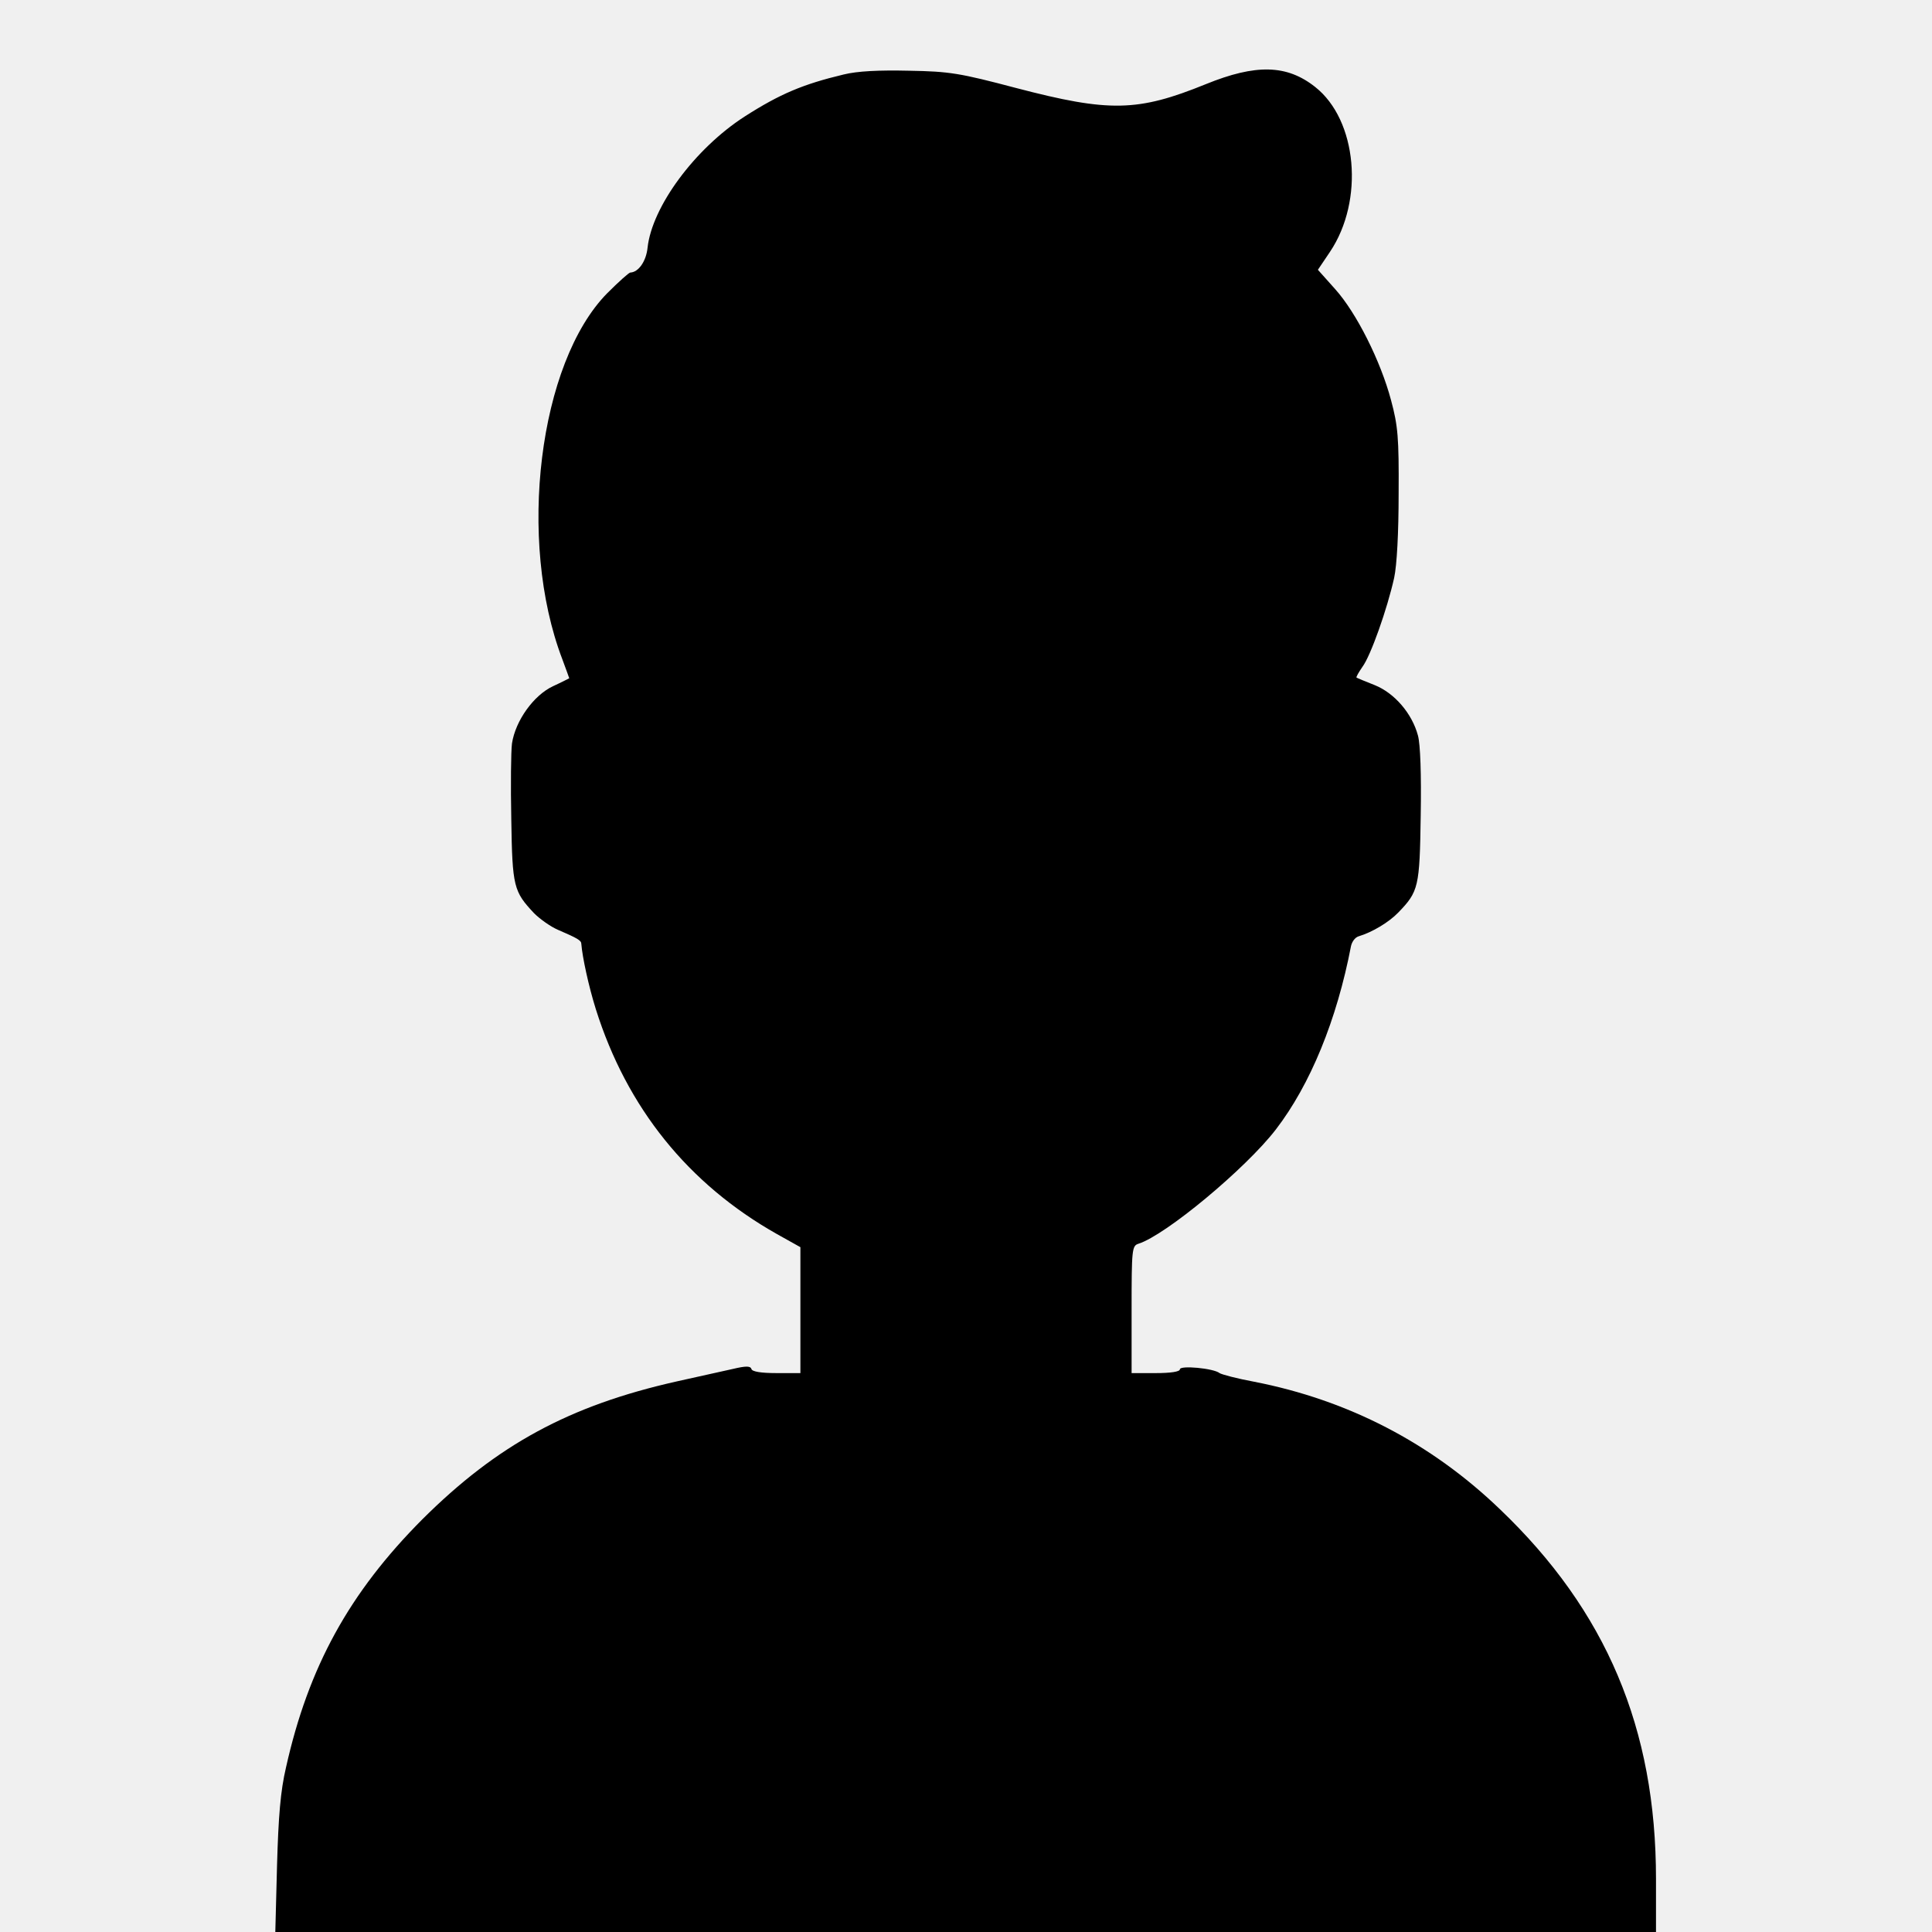
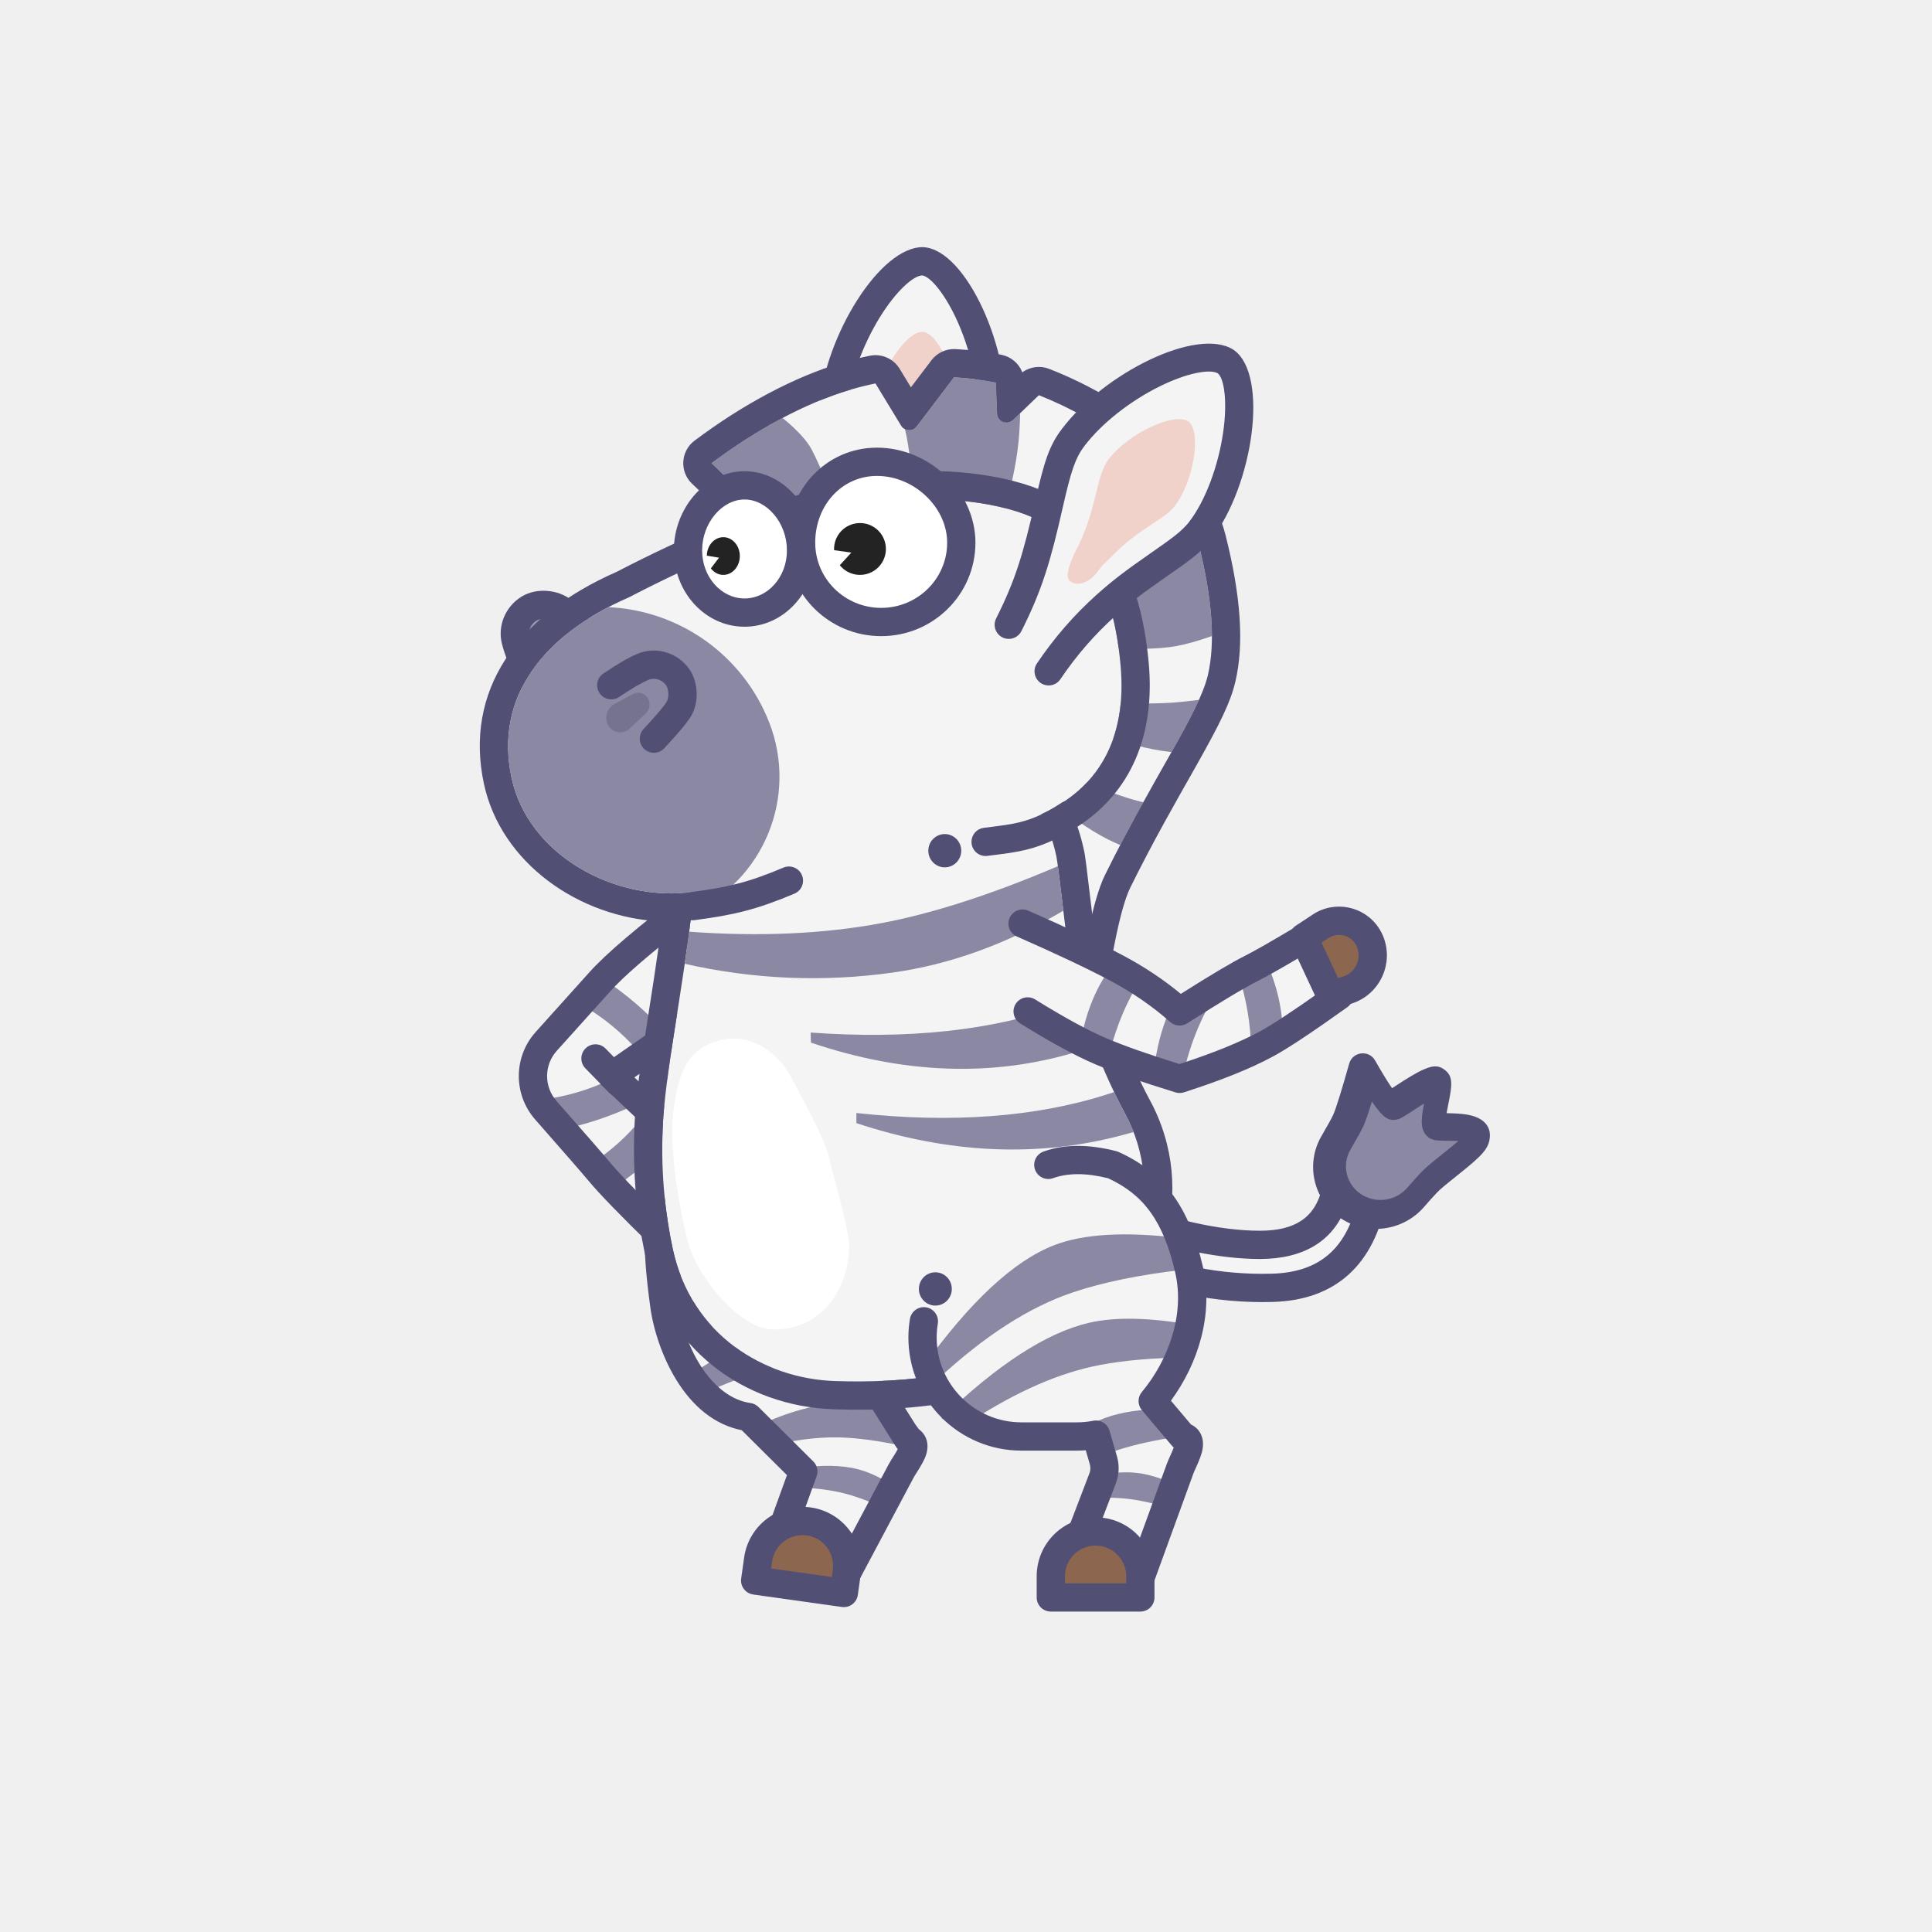
- <svg xmlns="http://www.w3.org/2000/svg" version="1.0" width="560pt" height="560pt" viewBox="0 0 560 560" preserveAspectRatio="xMidYMid meet">
-   <g transform="translate(0,560) scale(0.1,-0.1)" fill="#000000" stroke="none">
-     <path d="M2445 5384 c-117 -28 -184 -56 -287 -122 -144 -93 -268 -261 -281 -380 -4 -39 -26 -71 -50 -72 -4 0 -34 -27 -67 -60 -198 -201 -262 -716 -130 -1061 11 -30 20 -54 20 -55 0 0 -21 -11 -47 -23 -56 -26 -109 -100 -119 -166 -3 -23 -4 -122 -2 -221 3 -195 7 -208 66 -271 17 -17 48 -39 69 -48 58 -25 68 -31 68 -41 3 -38 21 -122 42 -189 90 -286 268 -507 525 -652 l68 -38 0 -182 0 -183 -69 0 c-44 0 -71 4 -73 12 -3 9 -16 9 -54 0 -27 -6 -100 -22 -162 -36 -312 -70 -521 -184 -738 -400 -212 -213 -330 -428 -395 -719 -16 -68 -22 -142 -26 -284 l-5 -193 2001 0 2001 0 0 154 c0 436 -144 777 -453 1072 -200 192 -440 316 -712 369 -49 9 -94 21 -100 25 -17 14 -115 23 -115 11 0 -7 -27 -11 -70 -11 l-70 0 0 184 c0 175 1 185 20 191 79 25 311 218 398 331 100 130 177 318 218 532 3 13 12 25 22 28 40 12 88 41 115 69 59 61 62 74 65 281 2 119 -1 207 -8 232 -17 64 -68 123 -125 146 -28 11 -52 21 -53 22 -2 1 6 15 17 31 24 32 72 168 92 258 8 37 13 131 13 245 1 161 -2 196 -22 270 -30 113 -100 253 -162 322 l-50 56 35 52 c100 149 79 382 -43 478 -82 65 -172 67 -317 8 -197 -80 -279 -82 -550 -11 -163 43 -192 48 -310 50 -87 2 -150 -1 -190 -11z" />
-   </g>
+ <svg xmlns="http://www.w3.org/2000/svg" t="1762861843237" class="icon" viewBox="0 0 1024 1024" version="1.1" p-id="5551" width="512" height="512">
+   <path d="M463.989 317.21c-3.929-52.162-24.414-78.553-21.886-102.405 3.641-34.329 31.244-76.633 48.57-76.266 17.218 1.281 38.358 51.095 34.634 83.618-2.44 21.304-27.493 48.845-30.493 105.564" fill="#F4F4F4" p-id="5552" />
+   <path d="M488.763 145.977c4.416 0.512 12.538 10.277 19.066 25.163 7.268 16.571 11.159 35.59 9.8 49.619-0.085 0.837-0.21 1.708-0.385 2.627-0.984 5.113-2.647 9.498-8.222 22.513-6.186 14.426-9.378 22.72-12.58 33.847-4.313 14.985-6.883 30.513-7.488 47.554a7.493 7.493 0 0 0 14.98 0.532c0.557-15.787 2.93-30.098 6.913-43.94 2.982-10.372 5.994-18.197 11.948-32.086 6.072-14.161 7.9-18.974 9.171-25.585 0.257-1.366 0.457-2.7 0.582-4.014 3.482-35.942-20.185-89.9-43.118-91.203l-0.397-0.012c-22.593-0.082-51.417 46.56-54.724 83.936-0.957 10.814 1.114 19.241 8.297 39.786 9.516 27.231 13.3 41.31 15.367 63.57a7.493 7.493 0 1 0 14.92-1.386c-2.208-23.782-6.254-38.83-16.152-67.134-6.444-18.427-8.217-25.63-7.515-33.517 1.339-15.118 7.93-33.243 17.171-48.193 8.332-13.482 17.465-21.859 22.363-22.078z" fill="#524F75" p-id="5553" />
+   <path d="M474.899 266.799c-1.898-26.522-12.373-39.896-11.014-52.032 1.948-17.468 16.234-39.044 25.143-38.897 8.846 0.612 19.598 25.897 17.608 42.444-1.059 8.831-9.84 19.801-13.969 39.149-0.937 4.411-1.973 6.471-2.285 11.826-0.31 5.352-3.926 12.37-9.798 11.576-2.742-0.37-4.635-5.058-5.684-14.066z" fill="#F0D2CB" p-id="5554" />
+   <path d="M274.697 354.509c-0.864-5.732-1.963-13.045-1.753-19.431 0.21-6.386 4.688-12.193 11.321-14.094 6.629-1.903 13.951 2.031 16.786 6.019 1.888 2.662 4.833 8.941 8.834 18.839" fill="#9D9BB3" p-id="5555" />
+   <path d="M287.152 354.399c-3.739-8.177-5.462-12.423-6.594-16.911-0.779-3.097 0.662-6.589 3.706-8.484 2.428-1.519 7.071-0.994 9.146 0.662 1.928 1.541 6.256 6.496 12.458 14.431a7.493 7.493 0 1 0 11.808-9.226c-6.946-8.886-11.741-14.378-14.91-16.913-6.811-5.44-18.325-6.736-26.447-1.661-8.509 5.317-12.673 15.392-10.292 24.851 1.431 5.682 3.369 10.455 7.493 19.481a7.493 7.493 0 0 0 13.629-6.229z" fill="#524F75" p-id="5556" />
+   <path d="M284.772 357.086l-0.787-11.144a5.854 5.854 0 0 1 4.99-6.204 6.564 6.564 0 0 1 7.156 4.346l3.831 11.044a7.238 7.238 0 0 1-5.839 9.541 8.242 8.242 0 0 1-9.351-7.583z" fill="#75738E" p-id="5557" />
+   <path d="M550.617 209.47c30.902 12.056 74.859 40.001 84.44 77.906 7.523 29.753 9.223 53.278 5.11 70.574-4.823 20.278-28.802 53.698-54.577 105.979-6.196 12.575-12.158 41.682-17.875 87.325l-190.581-40.91c34.054-71.785 51.083-125.974 51.083-162.574 0-36.599-17.028-70.681-51.083-102.248 23.597-17.703 49.259-31.674 72.949-38.79a159.669 159.669 0 0 1 13.931-3.504l13.607 22.376a4.995 4.995 0 0 0 8.247 0.422l19.766-26.03c7.435 0.367 14.888 1.261 22.238 2.747l0.652 16.451a4.995 4.995 0 0 0 8.457 3.402l13.637-13.127z" fill="#F4F4F4" p-id="5558" />
+   <path d="M605.953 425.195a984.786 984.786 0 0 0-12.233 22.713 125.183 125.183 0 0 1-6.414-2.98c-10.048-5.053-21.409-13.047-34.079-23.982l12.96-10.352c16.479 7.275 29.054 11.981 37.721 14.121 0.647 0.162 1.329 0.322 2.046 0.48zM635.467 370.963c-3.524 7.822-8.542 16.986-14.553 27.658a134.454 134.454 0 0 1-5.19-0.682c-11.321-1.731-24.706-5.63-40.143-11.694l9.129-13.849c16.444 0.594 28.787 0.594 37.026 0 3.344-0.242 7.922-0.719 13.732-1.434zM635.484 289.095c4.561 18.447 6.848 34.459 6.863 48.038-7.385 2.567-13.592 4.318-18.617 5.252-10.6 1.968-24.928 1.968-42.993 0l-12.333-30.118c20.635-3.931 36.122-8.055 46.462-12.37 5.774-2.41 12.648-6.012 20.617-10.802zM479.612 227.455a4.99 4.99 0 0 0 6.256-1.426l19.766-26.03c7.435 0.367 14.888 1.261 22.238 2.747l0.652 16.451a4.995 4.995 0 0 0 8.457 3.402l3.706-3.569c-0.132 5.759-0.41 10.762-0.832 15.013-1.226 12.37-4.658 28.197-10.292 47.479l-45.054-8.769c-0.937-20.98-2.528-35.917-4.773-44.816l-0.125-0.482zM415.761 295.394c-8.514-17.268-21.387-33.892-38.627-49.871 12.183-9.141 24.918-17.286 37.648-24.007 7.697 6.341 12.82 11.898 15.375 16.666 4.943 9.233 12.036 27.286 21.277 54.157l-35.673 3.055z" fill="#8A88A2" p-id="5559" />
+   <path d="M550.617 209.47l-13.639 13.13a4.993 4.993 0 0 1-8.457-3.402l-0.652-16.451a149.484 149.484 0 0 0-22.238-2.747L485.868 226.029a4.995 4.995 0 0 1-8.247-0.422l-13.607-22.376a160.119 160.119 0 0 0-13.931 3.504c-23.689 7.116-49.352 21.087-72.949 38.79C411.188 277.089 428.217 311.171 428.217 347.77c0 36.597-17.028 90.789-51.083 162.574l190.581 40.91c5.717-45.643 11.679-74.75 17.875-87.325 25.772-52.284 49.754-85.701 54.577-105.979 4.113-17.296 2.413-40.82-5.11-70.574-9.581-37.905-53.538-65.853-84.44-77.906zM482.804 205.285l10.894-14.348a14.978 14.978 0 0 1 12.673-5.904c8.312 0.412 16.499 1.414 24.466 3.025a14.98 14.98 0 0 1 11.002 9.266 14.985 14.985 0 0 1 14.224-1.816c44.499 17.361 83.806 49.764 93.516 88.194 8.065 31.889 9.93 57.674 5.16 77.717-2.565 10.797-7.97 21.839-20.957 44.876-1.434 2.548-6.791 12.006-7.825 13.841a1565.157 1565.157 0 0 0-8.524 15.258c-6.723 12.216-12.67 23.527-18.407 35.163-5.19 10.527-10.947 38.637-16.449 82.562a14.985 14.985 0 0 1-18.015 12.788l-190.579-40.91c-9.451-2.028-14.536-12.343-10.395-21.074 33.18-69.937 49.637-122.316 49.637-156.15 0-32.116-15.11-62.362-46.285-91.258-6.856-6.354-6.284-17.366 1.194-22.975 25.488-19.119 52.646-33.65 77.637-41.157a175.918 175.918 0 0 1 15.235-3.831 14.988 14.988 0 0 1 15.812 6.893l5.987 9.843z" fill="#524F75" p-id="5560" />
+   <path d="M586.929 641.746c31.737 12.038 58.688 18.055 80.864 18.055s35.55-9.308 40.128-27.918l19.626 2.558c-5.892 31.272-23.614 47.314-53.171 48.13s-58.708-5.302-87.45-18.347v-22.478z" fill="#F4F4F4" p-id="5561" />
+   <path d="M594.422 659.339c26.287 11.249 52.851 16.484 79.752 15.742 23.405-0.647 37.761-11.636 44.199-34.282l-5.19-0.677c-6.898 17.915-22.53 27.166-45.391 27.168-20.747 0-45.178-4.963-73.371-14.836v6.883z m-4.835-24.596c30.952 11.741 57.054 17.565 78.204 17.565 18.887 0 29.144-7.136 32.853-22.216a7.493 7.493 0 0 1 8.244-5.639l19.626 2.558a7.493 7.493 0 0 1 6.396 8.816c-6.529 34.649-27.151 53.318-60.329 54.232-30.713 0.847-60.988-5.505-90.751-19.011a7.5 7.5 0 0 1-4.396-6.823v-22.478c0.002-5.242 5.252-8.864 10.153-7.003z" fill="#524F75" p-id="5562" />
+   <path d="M719.527 567.001c7.815 11.699 12.915 18.237 15.3 19.616 0.862 0.497 21.142-17.146 24.101-15.035 2.225 1.588-3.557 24.049 0 24.259 4.805 0.282 22.848-2.617 22.848 3.209 0 5.829-17.96 19.054-24.336 26.786a230.063 230.063 0 0 0-6.321 8.107 26.324 26.324 0 0 1-34.209 6.986 25.1 25.1 0 0 1-9.975-32.815c3.04-6.181 4.933-10.272 5.677-12.273 1.401-3.749 3.704-13.362 6.916-28.839z" fill="#8A88A2" p-id="5563" />
+   <path d="M722.634 596.817c-1.024 2.25-3.272 6.334-6.863 12.51a17.615 17.615 0 0 0 5.372 23.455 18.842 18.842 0 0 0 24.766-3.277 240.74 240.74 0 0 1 7.098-7.9c2.51-2.642 4.703-4.476 12.151-10.427l0.902-0.722c3.02-2.42 5.162-4.191 6.853-5.697-0.674-0.032-1.389-0.055-2.16-0.075a192.634 192.634 0 0 0-2.62-0.045l-2.508-0.027c-2.133-0.032-3.417-0.085-4.568-0.235-3.979-0.514-6.266-3.269-7.111-6.496-0.377-1.439-0.46-2.902-0.37-4.598 0.107-2.133 0.48-4.591 1.156-8.132l0.057-0.305c-0.155 0.1-0.317 0.197-0.475 0.3-1.886 1.196-7.852 5.098-7.805 5.068a73.653 73.653 0 0 1-2.987 1.851 15.16 15.16 0 0 1-1.573 0.802 8.584 8.584 0 0 1-1.611 0.519c-1.891 0.41-3.739 0.355-5.914-1.114-2.011-1.356-4.331-4.059-7.275-8.422-1.928 6.269-3.417 10.552-4.516 12.967z m46.075-6.768c1.284 0.035 2.448 0.08 3.567 0.147 3.766 0.232 6.786 0.687 9.341 1.581 4.898 1.716 8.422 5.255 8.03 10.839-0.435 6.236-4.196 9.923-16.634 19.886l-0.914 0.732c-6.723 5.375-8.821 7.128-10.637 9.041a221.634 221.634 0 0 0-6.644 7.395 33.822 33.822 0 0 1-44.469 5.884c-14.224-9.596-18.577-28.577-9.945-43.41 3.332-5.732 5.432-9.546 6.176-11.184 1.434-3.152 4.353-12.415 8.517-27.213 1.803-6.399 10.422-7.458 13.719-1.688 3.407 5.964 6.219 10.59 8.417 13.851l0.582 0.857c1.916-1.249 4.798-3.124 6.059-3.924 1.379-0.877 2.647-1.658 3.839-2.37 2.775-1.658 5.1-2.902 7.093-3.741 4.488-1.893 7.623-2.413 11.257 0.582 2.473 2.036 3.05 4.246 3.112 7.041a24.876 24.876 0 0 1-0.287 3.941c-0.27 1.956-0.39 2.587-1.484 8.127a243.312 243.312 0 0 0-0.677 3.589c0.719 0.01 1.354 0.022 1.983 0.037z" fill="#524F75" p-id="5564" />
+   <path d="M464.692 615.229c19.624 12.405 29.551 29.581 32.288 60.458s-17.364 56.151-28.759 66.449l13.089 20.806c6.912 2.52-0.829 11.319-3.832 16.965L446.663 837.887l-39.866-5.605 20.932-52.373-30.993-28.85c-28.685-4.031-48.67-30.553-44.639-59.238 0.401-2.854 1.036-5.665 1.899-8.414" fill="#F4F4F4" p-id="5565" />
+   <path d="M349.944 707.555C379.556 676.516 405.54 658.362 427.897 653.093c22.36-5.266 55.899 0.154 100.619 16.26l-0.991 8.055c-38.292-3.273-69.402-2.664-93.325 1.83-23.925 4.489-49.682 16.38-77.274 35.673l-6.982-7.355z" fill="#8A88A2" p-id="5566" />
+   <path d="M368.436 727.065c27.925-18.608 51.884-28.83 71.88-30.668 22.874-2.107 55.526 6.644 97.959 26.249l-2.1 7.836c-37.467-8.57-68.356-12.295-92.673-11.178-20.432 0.937-42.873 6.87-67.325 17.8-4.647 2.076-11.763-7.361-7.742-10.039zM404.251 754.495c16.877-7.353 31.469-10.952 43.775-10.794 8.149 0.104 17.664 2.089 28.541 5.951 13.412 4.758 17.912 20.477 6.403 17.768-12.765-3.007-24.207-4.809-34.33-5.405-11.421-0.674-23.836 0.534-37.245 3.618-9.192 2.113-15.22-7.617-7.144-11.138zM422.431 778.256c12.974-1.942 23.813-1.768 32.512 0.521 5.952 1.565 12.537 4.705 19.762 9.413 4.836 3.151-2.868 3.433-3.927 6.278-1.011 2.723 4.844 8.136-0.001 5.836-6.733-3.201-13.011-5.708-18.829-7.529-8.369-2.616-17.81-4.044-28.317-4.282-3.645-0.084-0.792-2.492-1.202-4.797-0.44-2.468-3.892-4.857 0-5.44z" fill="#8A88A2" p-id="5567" />
+   <path d="M489.515 676.353c2.025 22.812-10.1 45.572-26.316 60.227a7.49 7.49 0 0 0-1.319 9.547l13.091 20.806c0.256 0.407 0.547 0.788 0.875 1.134-0.295 0.556-0.674 1.224-1.137 1.989-0.253 0.418-0.526 0.857-0.884 1.424l-0.736 1.163c-0.298 0.473-0.53 0.844-0.749 1.204-0.594 0.961-1.063 1.767-1.475 2.544l-28.352 53.343L416.994 826.148l15.832-43.687a7.495 7.495 0 0 0-1.764-7.867L402.016 745.742a7.493 7.493 0 0 0-4.237-2.104c-19.756-2.779-34.833-27.546-38.256-52.825-2.337-17.234-3.126-28.815-2.603-34.187a7.5 7.5 0 0 0-6.731-8.187 7.495 7.495 0 0 0-8.184 6.731c-0.669 6.844 0.183 19.335 2.665 37.654 1.654 12.192 6.486 26.551 13.561 38.176 8.778 14.419 20.478 24.162 34.904 27.042l23.968 23.81-17.349 47.878a7.493 7.493 0 0 0 6.004 9.971l39.866 5.605a7.493 7.493 0 0 0 7.659-3.905l30.817-57.975c0.436-0.826 0.517-0.954 2.409-3.967 0.396-0.628 0.708-1.129 1.008-1.624 2.218-3.651 3.48-6.348 3.93-9.354 0.692-4.601-1.065-8.768-4.869-11.242l-8.765-13.936c17.004-17.442 28.941-42.281 26.635-68.275-2.879-32.435-13.574-52.115-35.746-66.132a7.333 7.333 0 0 0-1.152-0.596C453.559 602.542 440.797 600.748 429.329 603.137a7.493 7.493 0 0 0 3.055 14.672c8.116-1.689 17.71-0.394 28.849 4.102 17.593 11.33 25.822 26.696 28.281 54.442z" fill="#524F75" p-id="5568" />
+   <path d="M363.635 658.531a8.726 8.824 7.992 1 0-2.454 17.476 8.726 8.824 7.992 1 0 2.454-17.476Z" fill="#524F75" p-id="5569" />
+   <path d="M428.622 806.38a23.727 23.727 0 0 1 20.193 26.801L447.252 844.307l-46.992-6.604 1.564-11.13a23.727 23.727 0 0 1 26.798-20.194z" fill="#8C664F" p-id="5570" />
+   <path d="M441.396 832.135a16.234 16.234 0 0 0-32.152-4.519L408.722 831.326l32.152 4.519 0.521-3.71z m-11.731-33.175c17.073 2.399 28.97 18.188 26.571 35.261L454.671 845.35c-0.576 4.096-4.367 6.953-8.463 6.377l-46.992-6.604a7.493 7.493 0 0 1-6.377-8.46L394.404 825.531c2.399-17.073 18.188-28.97 35.261-26.571z" fill="#524F75" p-id="5571" />
+   <path d="M367.459 478.203l10.21 55.011-53.268 36.911 46.57 44.179-20.113 40.98c-16.449-16.054-27.423-27.366-32.928-33.939-4.156-4.963-13.689-15.919-28.602-32.863a27.473 27.473 0 0 1 0.217-36.544c12.932-14.348 22.396-24.873 28.385-31.569 8.287-9.263 24.796-23.32 49.529-42.166z" fill="#F4F4F4" p-id="5572" />
+   <path d="M367.459 478.203l10.21 55.011-53.268 36.911 46.57 44.179-20.113 40.98c-16.449-16.054-27.423-27.366-32.928-33.939-4.156-4.963-13.689-15.919-28.602-32.863a27.473 27.473 0 0 1 0.217-36.544c12.932-14.348 22.396-24.873 28.385-31.569 8.287-9.263 24.796-23.32 49.529-42.166z" fill="#F4F4F4" p-id="5573" />
+   <path d="M317.582 517.382c7.56 4.988 14.264 10.025 20.113 15.108 9.883 8.589 18.287 18.16 25.218 28.707l-13.27 15.83c-3.794-10.922-11.389-21.337-22.785-31.244a118.444 118.444 0 0 0-17.738-12.75c-6.761-3.974 3.244-19.091 8.462-15.65zM336.706 585.648c-9.358 4.226-18.185 7.533-26.484 9.91a144.072 144.072 0 0 1-14.378 3.352c-7.805 1.401-14.643-15.472-6.241-16.489 4.9-0.594 10.025-1.658 15.372-3.189a118.609 118.609 0 0 0 21.049-8.282c6.771-3.439 15.517 12.515 10.682 14.698zM356.145 603.73c-10.297 10.507-20.935 19.326-31.916 26.459-8.1 5.257-3.172-1.359-6.034-4.526-2.96-3.274-14.423-2.65-4.765-8.921 12.665-8.224 23.052-18.267 31.16-30.131l11.556 17.118z" fill="#8A88A2" p-id="5574" />
+   <path d="M323.517 525.364c-5.997 6.706-15.465 17.233-28.405 31.587a19.985 19.985 0 0 0-0.157 26.582c14.955 16.993 24.511 27.973 28.722 33.003 4.448 5.312 12.815 14.054 25.028 26.132l13.112-26.716-42.573-40.388a7.493 7.493 0 0 1 0.889-11.596l49.284-34.149-7.091-38.2c-19.044 14.858-32.024 26.159-38.81 33.747z m12.728 45.67l39.884 37.833a7.488 7.488 0 0 1 1.568 8.736l-20.113 40.98a7.493 7.493 0 0 1-11.961 2.058c-16.621-16.219-27.728-27.665-33.44-34.491-4.103-4.9-13.614-15.827-28.482-32.726a34.963 34.963 0 0 1 0.277-46.51c12.927-14.341 22.383-24.858 28.365-31.547 8.692-9.718 25.48-24.012 50.571-43.13 4.441-3.384 10.889-0.897 11.908 4.593l10.21 55.014a7.5 7.5 0 0 1-3.099 7.525l-45.688 31.664z" fill="#524F75" p-id="5575" />
+   <path d="M333.599 568.69l-12.618-12.925a7.493 7.493 0 0 0-10.725 10.467l12.618 12.925a7.493 7.493 0 0 0 10.725-10.467z" fill="#524F75" p-id="5576" />
+   <path d="M551.976 431.494c29.456-13.197 45.593-39.149 41.934-78.943-4.491-48.817-22.253-81.922-86.555-87.33-42.868-3.604-100.944 13.557-174.23 51.482-44.859 19.551-71.178 52.376-62.009 95.464 8.749 41.125 55.019 66.303 96.718 60.548-0.252 1.993-0.495 4.024-0.729 6.094-5.639 49.609-14.673 90.149-15.874 119.186-1.074 25.995 1.863 47.494 5.277 63.655 9.863 46.402 49.017 69.06 85.876 70.329s82.854-2.835 119.229-25.393c40.65-25.213 57.239-74.772 34.604-116.471-14.234-26.224-26.177-62.037-27.626-68.838-1.586-7.458-7.545-62.019-8.649-67.214-1.773-8.344-4.468-15.882-7.965-22.57z" fill="#F4F4F4" p-id="5577" />
+   <path d="M593.91 352.548c-4.491-48.817-22.253-81.922-86.555-87.33-42.868-3.601-100.944 13.559-174.23 51.485-44.859 19.551-71.178 52.376-62.009 95.464 8.749 41.125 55.019 66.303 96.718 60.548-0.252 1.993-0.495 4.024-0.729 6.094-5.639 49.609-14.673 90.149-15.874 119.186-1.074 25.995 1.863 47.494 5.277 63.655 9.863 46.402 49.017 69.06 85.876 70.329s82.854-2.835 119.229-25.393c40.65-25.213 57.239-74.772 34.604-116.471-14.234-26.224-26.177-62.037-27.626-68.838-1.586-7.458-7.545-62.019-8.649-67.214-1.776-8.344-4.471-15.882-7.967-22.573 29.459-13.195 45.595-39.149 41.937-78.943z m-19.311 98.401c0.614 2.89 0.787 4.296 4.496 35.158 2.355 19.611 3.661 29.728 4.156 32.054 2.16 10.178 15.2 44.664 26.137 64.809 26.134 48.145 8.117 106.588-39.879 136.352-34.699 21.519-78.446 29.329-127.643 27.633-47.961-1.648-89.458-32.513-100.02-82.207-4.456-21.084-6.589-43.193-5.59-67.374 0.41-9.875 1.626-21.062 3.779-35.995 1.194-8.277 6.072-39.449 6.516-42.366a1251.675 1251.675 0 0 0 4.303-30.588c-44.212-1.971-85.489-31.279-94.398-73.141-10.372-48.747 17.071-88.791 70.216-112.116 75.361-38.949 135.762-56.762 181.937-52.883 66.175 5.565 94.455 38.215 100.222 100.889 3.591 39.027-9.87 69.09-37.746 86.998a110.612 110.612 0 0 1 3.512 12.778z" fill="#524F75" p-id="5578" />
+   <path d="M600.801 599.994a86.478 86.478 0 0 0-4.583-9.875 247.716 247.716 0 0 1-5.732-11.286c-1.254 0.422-2.503 0.829-3.744 1.224-37.898 12.068-82.177 15.358-132.84 9.868v5.355c49.172 16.249 96.288 18.337 141.352 6.264a300.806 300.806 0 0 0 5.547-1.548zM579.956 554.494a422.422 422.422 0 0 1-8.851-24.546 249.581 249.581 0 0 1-7.593 2.857c-37.453 13.382-82.077 18.207-133.869 14.468l0.187 5.35c49.669 16.776 96.81 18.342 141.424 4.703a263.518 263.518 0 0 0 8.702-2.832zM365.268 493.823c-0.757 5.812-1.548 11.484-2.35 17.013 36.639 8.277 73.416 9.82 110.327 4.633 30.47-4.283 60.586-15.21 90.349-32.783-1.121-9.351-2.18-18.172-2.897-23.579-35.121 14.985-66.253 25.031-93.396 30.141-30.628 5.767-64.637 7.293-102.033 4.576zM322.435 321.801c-38.26 19.928-59.734 50.825-51.32 90.367 8.749 41.125 55.019 66.303 96.718 60.548-0.252 1.993-0.495 4.024-0.729 6.094-0.19 1.676-0.385 3.342-0.582 4.998 38.203-17.176 56.577-61.48 41.18-100.891-14.071-36.012-47.921-59.437-85.267-61.115z" fill="#8A88A2" p-id="5579" />
+   <path d="M328.017 369.497c7.493-4.97 11.416-7.338 15.672-9.154 2.937-1.254 6.609-0.377 8.959 2.328 1.881 2.163 2.09 6.833 0.779 9.139-1.221 2.148-5.44 7.198-12.305 14.563a7.493 7.493 0 1 0 10.962 10.218c7.692-8.249 12.365-13.846 14.371-17.376 4.308-7.575 3.789-19.149-2.495-26.379-6.584-7.573-17.183-10.108-26.154-6.279-5.39 2.308-9.8 4.968-18.072 10.455a7.493 7.493 0 0 0 8.284 12.485z" fill="#524F75" p-id="5580" />
+   <path d="M325.697 373.111l9.86-5.25a5.854 5.854 0 0 1 7.697 2.036 6.569 6.569 0 0 1-1.056 8.302l-8.532 7.995a7.235 7.235 0 0 1-11.092-1.456 8.242 8.242 0 0 1 3.122-11.626z" fill="#75738E" p-id="5581" />
+   <path d="M381.018 551.479c15.06-4.351 30.755 5.12 38.073 18.984 10.033 19.011 18.362 34.112 20.423 43.64 1.421 6.574 10.495 36.617 10.492 46.582-0.002 20.365-12.775 43.97-39.961 43.97-17.68 0-39.204-26.659-44.689-43.97-3.04-9.598-11.486-49.269-8.364-72.499 3.124-23.235 9.228-32.428 24.027-36.707z" fill="#FFFFFF" p-id="5582" />
+   <path d="M368.116 487.694c21.157-2.77 32.968-5.625 52.968-14.046a7.493 7.493 0 0 0-5.814-13.812c-18.617 7.837-29.174 10.39-49.1 13a7.493 7.493 0 1 0 1.946 14.858zM523.469 453.62c0.797-0.105 1.613-0.207 2.632-0.337l2.595-0.325c5.08-0.639 8.06-1.076 11.314-1.718 10.637-2.095 19.846-5.887 30.8-13.197a7.493 7.493 0 0 0-8.317-12.465c-9.311 6.211-16.676 9.246-25.378 10.962-2.827 0.557-5.532 0.954-10.287 1.551a1049.041 1049.041 0 0 0-5.302 0.672 7.493 7.493 0 1 0 1.943 14.858z" fill="#524F75" p-id="5583" />
+   <path d="M492.022 450.892a8.821 8.726 90 1 0 17.453 0 8.821 8.726 90 1 0-17.453 0Z" fill="#524F75" p-id="5584" />
+   <path d="M533.699 329.94c24.309-46.317 20.922-79.557 35.705-98.441 21.282-27.183 67.107-48.433 81.61-38.939 13.919 10.21 5.45 63.658-14.943 89.265-13.359 16.776-49.199 26.854-81.8 73.366" fill="#F4F4F4" p-id="5585" />
+   <path d="M645.447 197.857c3.474 2.775 5.185 15.36 2.835 31.442-2.617 17.905-9.396 36.095-17.985 47.274-0.507 0.664-1.081 1.339-1.718 2.026-3.544 3.814-7.278 6.651-18.904 14.731-12.887 8.956-19.993 14.301-28.602 22.038-11.601 10.425-22.009 22.226-31.552 36.362a7.495 7.495 0 0 0 12.423 8.384c8.836-13.092 18.434-23.974 29.147-33.602 8.027-7.215 14.726-12.253 27.136-20.877 12.65-8.791 16.751-11.908 21.334-16.841 0.947-1.019 1.821-2.048 2.622-3.092 22.001-28.637 30.523-86.935 11.764-100.195l-0.33-0.22c-19.114-12.043-68.278 12.233-90.891 42.181-6.541 8.662-9.251 16.908-14.044 38.138-6.356 28.143-10.612 42.086-20.652 62.059a7.493 7.493 0 1 0 13.387 6.731c10.73-21.339 15.275-36.245 21.881-65.491 4.301-19.044 6.616-26.09 11.389-32.408 9.144-12.111 24.341-23.989 40.098-31.771 14.209-7.018 26.394-9.278 30.663-6.868z" fill="#524F75" p-id="5586" />
+   <path d="M569.666 292.971c12.44-23.497 10.65-40.388 18.23-49.961 10.912-13.779 34.461-24.509 41.937-19.666 7.178 5.207 2.897 32.348-7.56 45.328-5.577 6.926-18.837 11.574-32.591 25.8-3.134 3.242-5.105 4.441-8.204 8.816s-9.883 8.409-14.443 4.625c-2.13-1.766-1.254-6.748 2.632-14.943z" fill="#F0D2CB" p-id="5587" />
+   <path d="M394.617 324.683c16.551 0 29.971-14.753 29.971-32.953S411.168 257.249 394.617 257.249s-29.971 16.284-29.971 34.481S378.066 324.683 394.617 324.683z" fill="#FFFFFF" p-id="5588" />
+   <path d="M394.617 332.176c-20.857 0-37.463-18.26-37.463-40.446 0-22.388 16.739-41.974 37.463-41.974s37.463 19.583 37.463 41.974c0 22.188-16.606 40.446-37.463 40.446z m0-14.985c12.248 0 22.478-11.249 22.478-25.46 0-14.591-10.597-26.989-22.478-26.989s-22.478 12.398-22.478 26.989c0 14.214 10.23 25.46 22.478 25.46z" fill="#524F75" p-id="5589" />
+   <path d="M376.76 301.243C378.363 303.361 380.733 304.702 383.376 304.702c4.828 0 8.741-4.473 8.741-9.99s-3.914-9.99-8.741-9.99c-4.768 0-8.647 4.363-8.741 9.788l6.481 1.076-4.356 5.657z" fill="#232323" p-id="5590" />
+   <path d="M467.046 329.678c23.45 0 42.459-18.829 42.459-42.054 0-23.225-21.224-42.863-44.674-42.863s-40.243 19.638-40.243 42.863c0 23.227 19.009 42.054 42.459 42.054z" fill="#FFFFFF" p-id="5591" />
+   <path d="M467.046 337.171c-27.573 0-49.951-22.166-49.951-49.547C417.095 259.789 437.645 237.268 464.831 237.268c27.76 0 52.167 23.147 52.167 50.356 0 27.381-22.378 49.547-49.951 49.547z m0-14.985c19.326 0 34.966-15.49 34.966-34.561 0-18.749-17.523-35.37-37.181-35.37-18.587 0-32.751 15.52-32.751 35.37 0 19.071 15.64 34.561 34.966 34.561z" fill="#524F75" p-id="5592" />
+   <path d="M445.108 299.582A13.737 13.737 0 1 0 455.807 277.229a13.737 13.737 0 0 0-13.722 14.378l9.144 1.281-6.122 6.693z" fill="#232323" p-id="5593" />
+   <path d="M589.799 617.397c21.159 9.556 33.377 25.185 40.388 55.381s-9.381 58.021-19.229 69.802l15.86 18.784c7.195 1.531 0.752 11.324-1.434 17.331L602.936 840.397H562.681L584.429 783.532a14.985 14.985 0 0 0 0.392-9.541l-3.961-13.614a52.539 52.539 0 0 1-10.123 0.987H541.409c-28.967 0-52.449-23.482-52.449-52.449 0-2.877 0.237-5.757 0.709-8.594" fill="#F4F4F4" p-id="5594" />
+   <path d="M589.799 617.397c21.159 9.556 33.377 25.185 40.388 55.381s-9.381 58.021-19.229 69.802l15.86 18.784c7.195 1.531 0.752 11.324-1.434 17.331L602.936 840.397H562.681L584.429 783.532a14.985 14.985 0 0 0 0.392-9.541l-3.961-13.614a52.539 52.539 0 0 1-10.123 0.987H541.409c-28.967 0-52.449-23.482-52.449-52.449 0-2.877 0.237-5.757 0.709-8.594" fill="#F4F4F4" p-id="5595" />
+   <path d="M489.02 724.795C514.021 689.939 537.225 668.342 558.637 660.015c15.585-6.064 37.833-7.34 66.745-3.834 10.789 1.309 12.31 15.605 1.913 16.796-23.247 2.657-42.841 6.673-58.778 12.046-23.067 7.775-46.919 23.137-71.558 46.082l-7.94-6.311zM499.048 751.728c29.579-28.44 55.551-45.296 77.909-50.561 14.144-3.332 32.768-2.907 55.875 1.274-0.954 7.453-5.24 15.712-4.883 17.093-16.946 0.175-31.829 1.469-44.649 3.874-21.357 4.009-44.177 13.916-68.458 29.723a83.603 83.603 0 0 1-6.584 3.836l-9.211-5.24zM573.025 757.815c4.381-2.67 8.659-4.778 12.835-6.319 8.349-3.079 19.016-4.655 32.011-4.723 5.974-0.032 3.674 3.909 5.864 6.846 2.785 3.731 8.602 6.736 1.841 7.687-12.408 1.748-23.265 4.103-32.581 7.063a106.331 106.331 0 0 0-8.117 2.95c-7.143 2.92-4.451-3.357-7.495-5.842-3.724-3.035-11.801-3.122-4.358-7.663zM582.811 781.749c7.495-1.391 14.196-1.736 20.1-1.039 5.697 0.674 12.131 2.622 19.304 5.847 5.994 2.695 4.228 5.527 2.395 8.432-1.409 2.235-1.499 5.245-6.419 3.804-5.819-1.703-11.252-2.97-16.297-3.804-6.381-1.051-13.247-1.384-20.6-0.992-5.262 0.28-4.501-2.832-3.759-5.974 0.632-2.692 0.462-5.38 5.275-6.274z" fill="#8A88A2" p-id="5596" />
+   <path d="M622.889 674.469c5.18 22.311-3.659 46.537-17.678 63.306a7.485 7.485 0 0 0 0.022 9.638l15.857 18.784c0.312 0.367 0.654 0.702 1.024 0.999-0.215 0.592-0.495 1.304-0.849 2.13-0.192 0.45-0.4 0.922-0.677 1.531l-0.567 1.256c-0.23 0.51-0.407 0.909-0.574 1.296-0.452 1.034-0.804 1.898-1.104 2.725l-20.655 56.77h-24.121l17.858-46.694a22.481 22.481 0 0 0 0.589-14.309l-3.961-13.614a7.493 7.493 0 0 0-8.642-5.257 44.969 44.969 0 0 1-8.677 0.844H541.409c-24.826 0-44.956-20.128-44.956-44.956 0-2.468 0.205-4.933 0.609-7.365a7.493 7.493 0 1 0-14.783-2.458 59.951 59.951 0 0 0-0.812 9.825c0 33.105 26.836 59.941 59.941 59.941h29.329c1.581 0 3.157-0.062 4.733-0.187l2.155 7.42a7.478 7.478 0 0 1-0.195 4.768l-21.751 56.867c-1.876 4.905 1.746 10.168 7.001 10.168H602.936a7.493 7.493 0 0 0 7.041-4.933l22.446-61.7c0.32-0.882 0.38-1.017 1.836-4.263 0.305-0.677 0.542-1.216 0.772-1.748 1.688-3.924 2.56-6.773 2.59-9.81 0.045-4.653-2.278-8.537-6.386-10.455l-10.625-12.58c14.413-19.638 22.775-45.903 16.876-71.318C630.125 639.363 616.793 621.368 592.886 610.569a7.568 7.568 0 0 0-1.224-0.43C577.012 606.383 564.124 606.383 553.1 610.346a7.493 7.493 0 1 0 5.068 14.104c7.8-2.805 17.483-2.855 29.137 0.045 19.001 8.769 29.289 22.845 35.585 49.974z" fill="#524F75" p-id="5597" />
+   <path d="M487.027 683.165a8.821 8.726 90 1 0 17.453 0 8.821 8.726 90 1 0-17.453 0Z" fill="#524F75" p-id="5598" />
+   <path d="M580.685 811.707a23.727 23.727 0 0 1 23.727 23.727V846.673h-47.454v-11.239a23.727 23.727 0 0 1 23.727-23.727z" fill="#8C664F" p-id="5599" />
+   <path d="M596.92 835.434a16.234 16.234 0 1 0-32.468 0V839.18h32.468v-3.746z m-16.234-31.22c17.241 0 31.22 13.979 31.22 31.22V846.673a7.493 7.493 0 0 1-7.493 7.493h-47.454a7.493 7.493 0 0 1-7.493-7.493v-11.239c0-17.241 13.979-31.22 31.22-31.22z" fill="#524F75" p-id="5600" />
+   <path d="M541.988 489.522c21.187 9.303 37.886 17.203 50.094 23.702 12.206 6.499 23.25 14.119 33.135 22.858 17.82-11.411 30.533-19.031 38.138-22.858s24.174-12.895 49.699-27.203l13.896 30.503c-25.832 18.41-44.427 30.683-55.781 36.822s-26.671 12.295-45.955 18.474c-17.578-5.395-31.424-10.24-41.542-14.531-10.118-4.288-23.117-11.359-38.999-21.207" fill="#F4F4F4" p-id="5601" />
+   <path d="M604.44 519.378a118.487 118.487 0 0 0-9.358 17.83 138.417 138.417 0 0 0-6.609 19.566c-1.908 7.385-16.839 1.386-15.505-5.734 1.476-7.875 3.601-15.083 6.379-21.621a81.65 81.65 0 0 1 10.24-17.71c3.801-4.988 18.472 2.041 14.853 7.67zM640.899 532.7a123.529 123.529 0 0 0-5.859 12.001c-3.569 8.404-6.321 17.303-8.264 26.691-1.074 5.182-15.742 0.422-15.19-4.136 1.376-11.346 3.946-21.462 7.717-30.343 7.935-18.684 26.057-12.186 21.596-4.213zM662.978 556.654c0.047-6.871-0.572-13.959-1.861-21.262a137.74 137.74 0 0 0-4.735-18.862c-2.483-7.62 12.435-12.563 15.083-6.366 3.404 7.965 5.772 15.695 7.091 23.19 1.111 6.301 1.504 12.528 1.174 18.679-0.37 6.856-16.794 10.887-16.751 4.62z" fill="#8A88A2" p-id="5602" />
+   <path d="M699.759 525.644c-14.955 10.572-25.722 17.635-32.151 21.107-10.46 5.657-24.618 11.406-42.444 17.211-16.284-5.048-29.152-9.578-38.565-13.572-9.708-4.116-22.391-11.014-37.975-20.677a7.493 7.493 0 0 0-7.897 12.738c16.182 10.035 29.499 17.273 40.023 21.736 10.39 4.411 24.464 9.331 42.269 14.798 1.461 0.45 3.027 0.44 4.483-0.027 19.693-6.311 35.42-12.635 47.234-19.019 7.925-4.286 20.992-12.96 39.409-26.137a7.488 7.488 0 0 0 2.041-9.988l-18.517-30.423a7.493 7.493 0 0 0-10.238-2.54c-13.392 7.985-22.585 13.235-27.448 15.68-7.195 3.621-18.532 10.355-34.117 20.25-9.201-7.605-19.291-14.329-30.265-20.17-12.398-6.599-29.254-14.576-50.601-23.949a7.493 7.493 0 0 0-6.024 13.722c21.032 9.233 37.568 17.058 49.584 23.455 11.694 6.226 22.253 13.509 31.692 21.856a7.49 7.49 0 0 0 9.004 0.697c17.613-11.281 30.151-18.794 37.463-22.473 4.416-2.22 11.721-6.344 22.001-12.408l11.039 18.135z" fill="#524F75" p-id="5603" />
+   <path d="M725.749 498.248a19.339 19.339 0 0 1-11.301 26.681l-7.917 2.652-16.177-29.191 8.594-6.579a17.748 17.748 0 0 1 26.801 6.436z" fill="#8C664F" p-id="5604" />
+   <path d="M711.218 517.817a11.846 11.846 0 0 0 8.05-15.825 10.252 10.252 0 0 0-15.19-4.79l-3.639 2.403 8.736 18.739 2.043-0.527z m6.886 13.487c-1.022 0.402-2.068 0.742-3.129 1.017l-8.08 2.095a7.493 7.493 0 0 1-8.669-4.089l-14.101-30.25a7.495 7.495 0 0 1 2.662-9.418l9.034-5.962c11.631-7.682 27.291-4.478 34.973 7.156 0.962 1.456 1.771 3.012 2.41 4.635 5.442 13.784-1.316 29.371-15.1 34.816z" fill="#524F75" p-id="5605" />
</svg>
